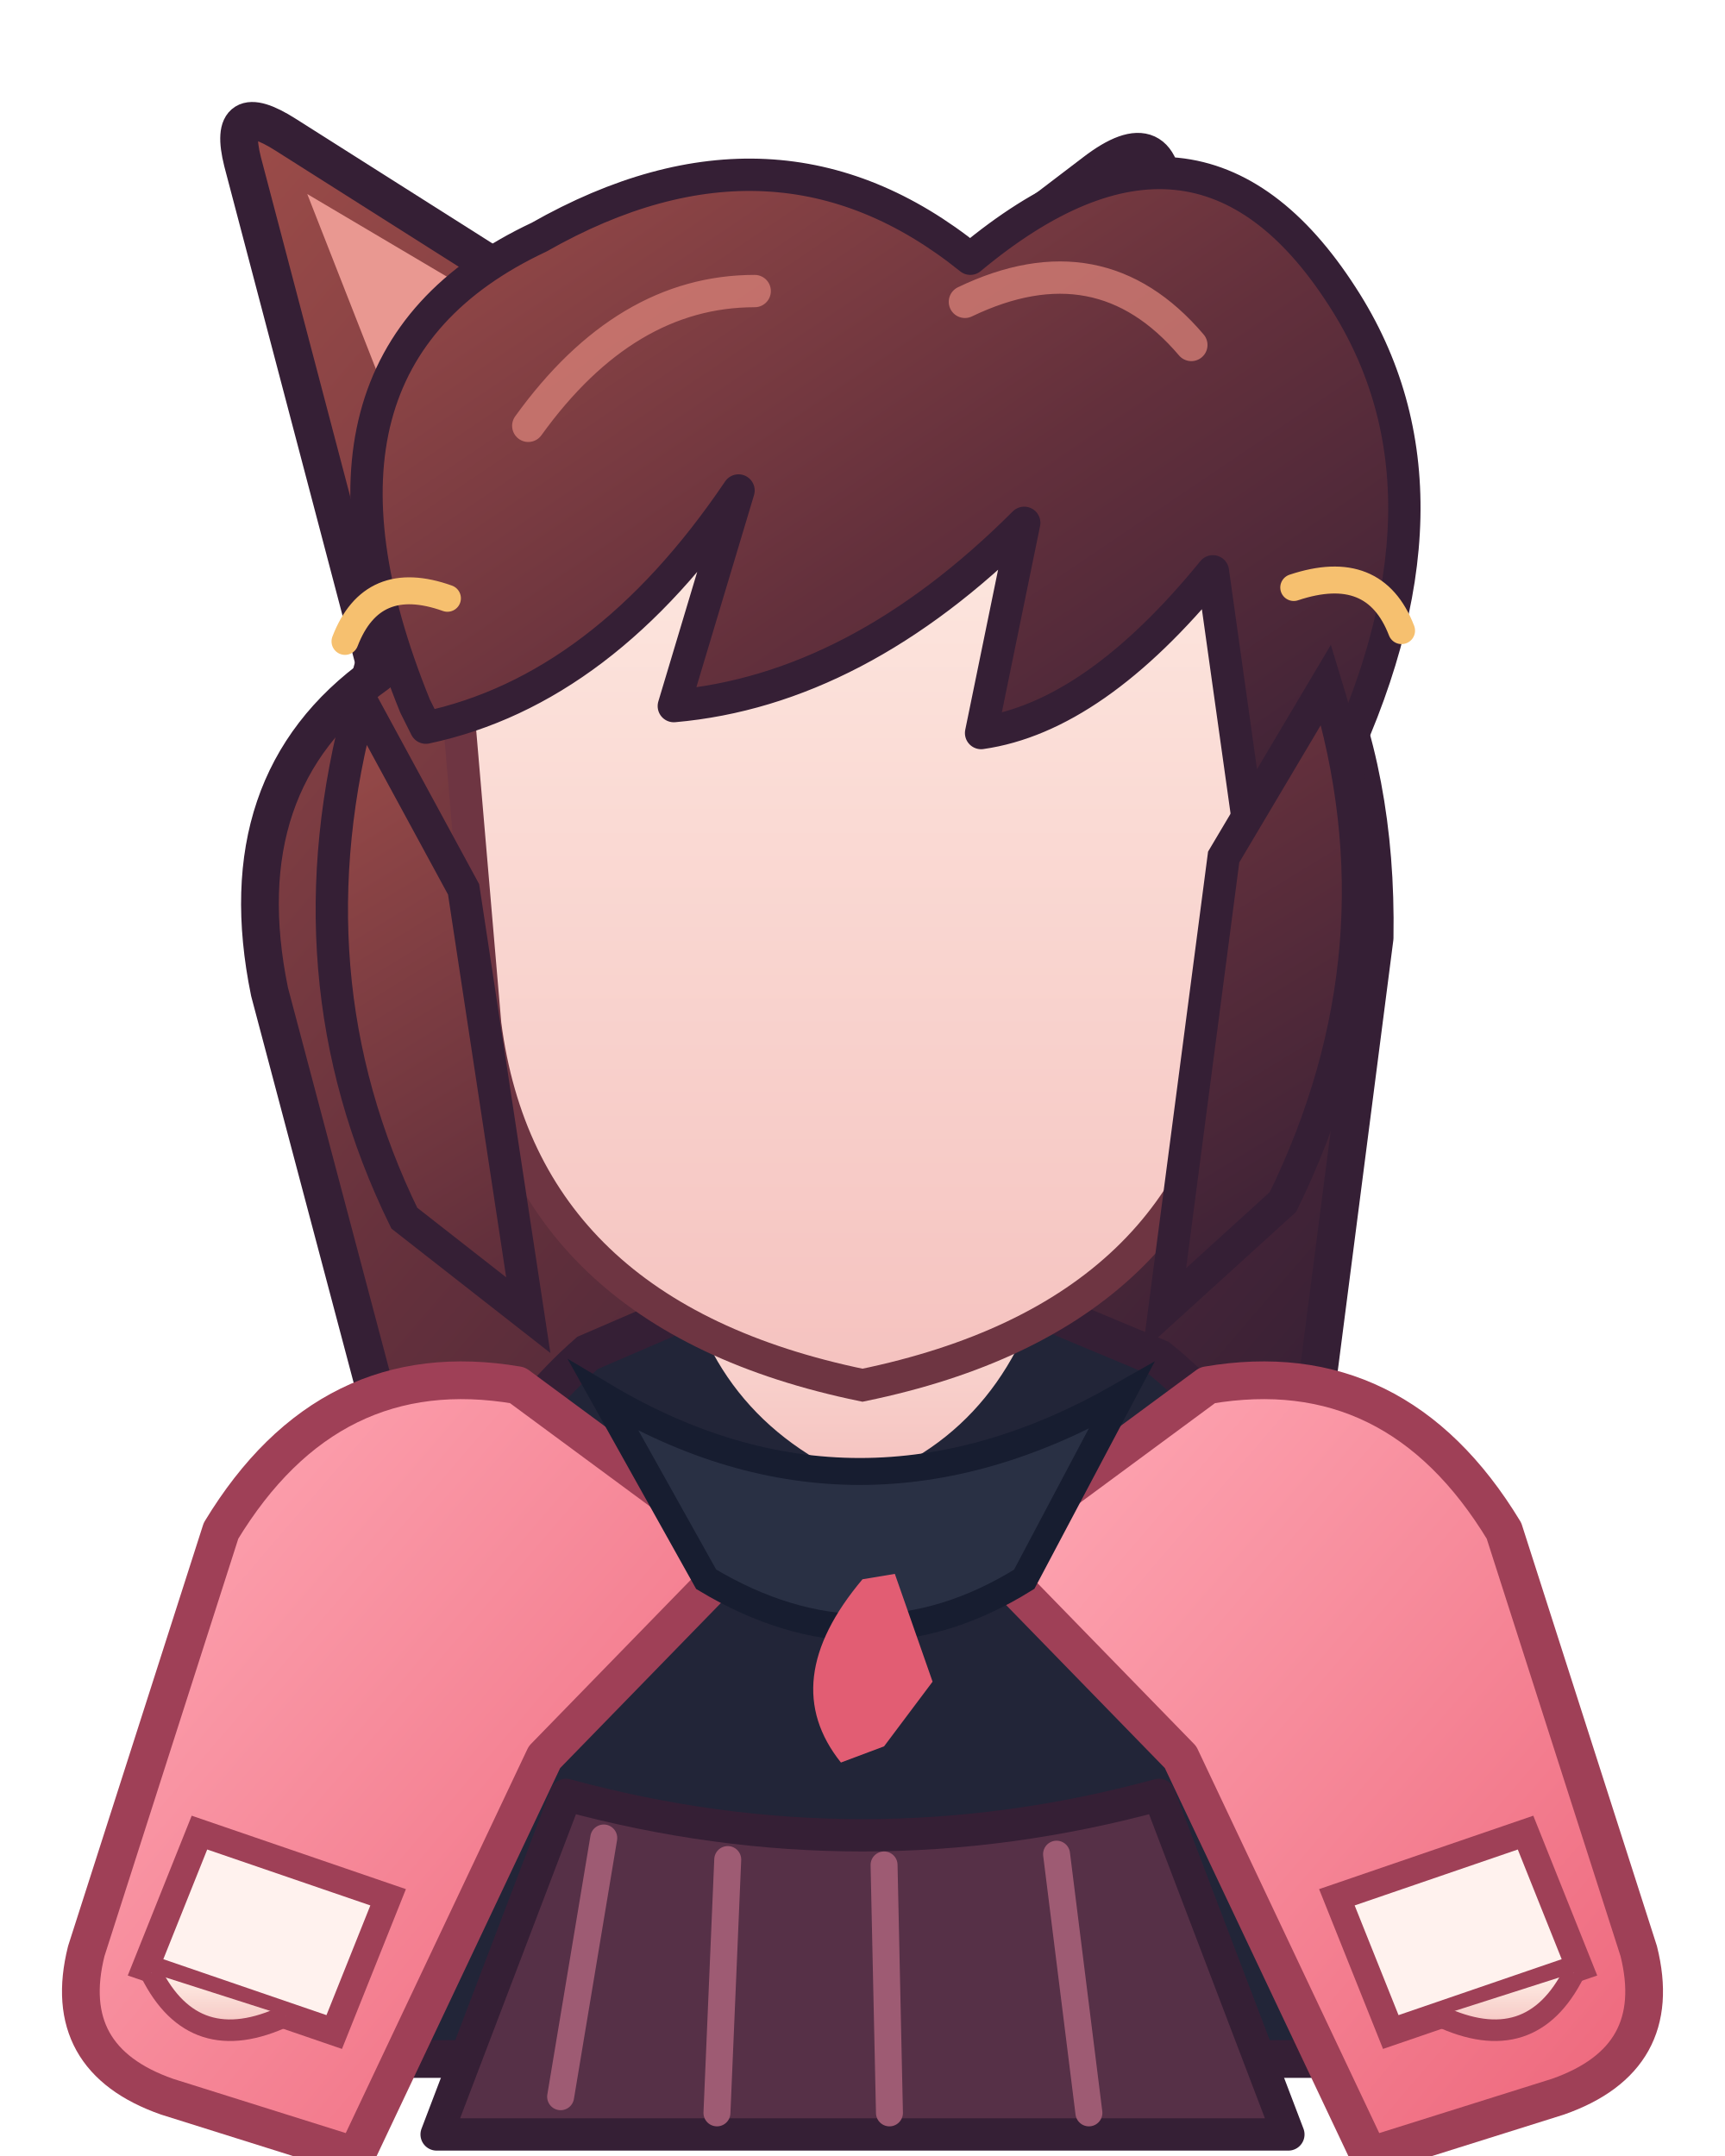
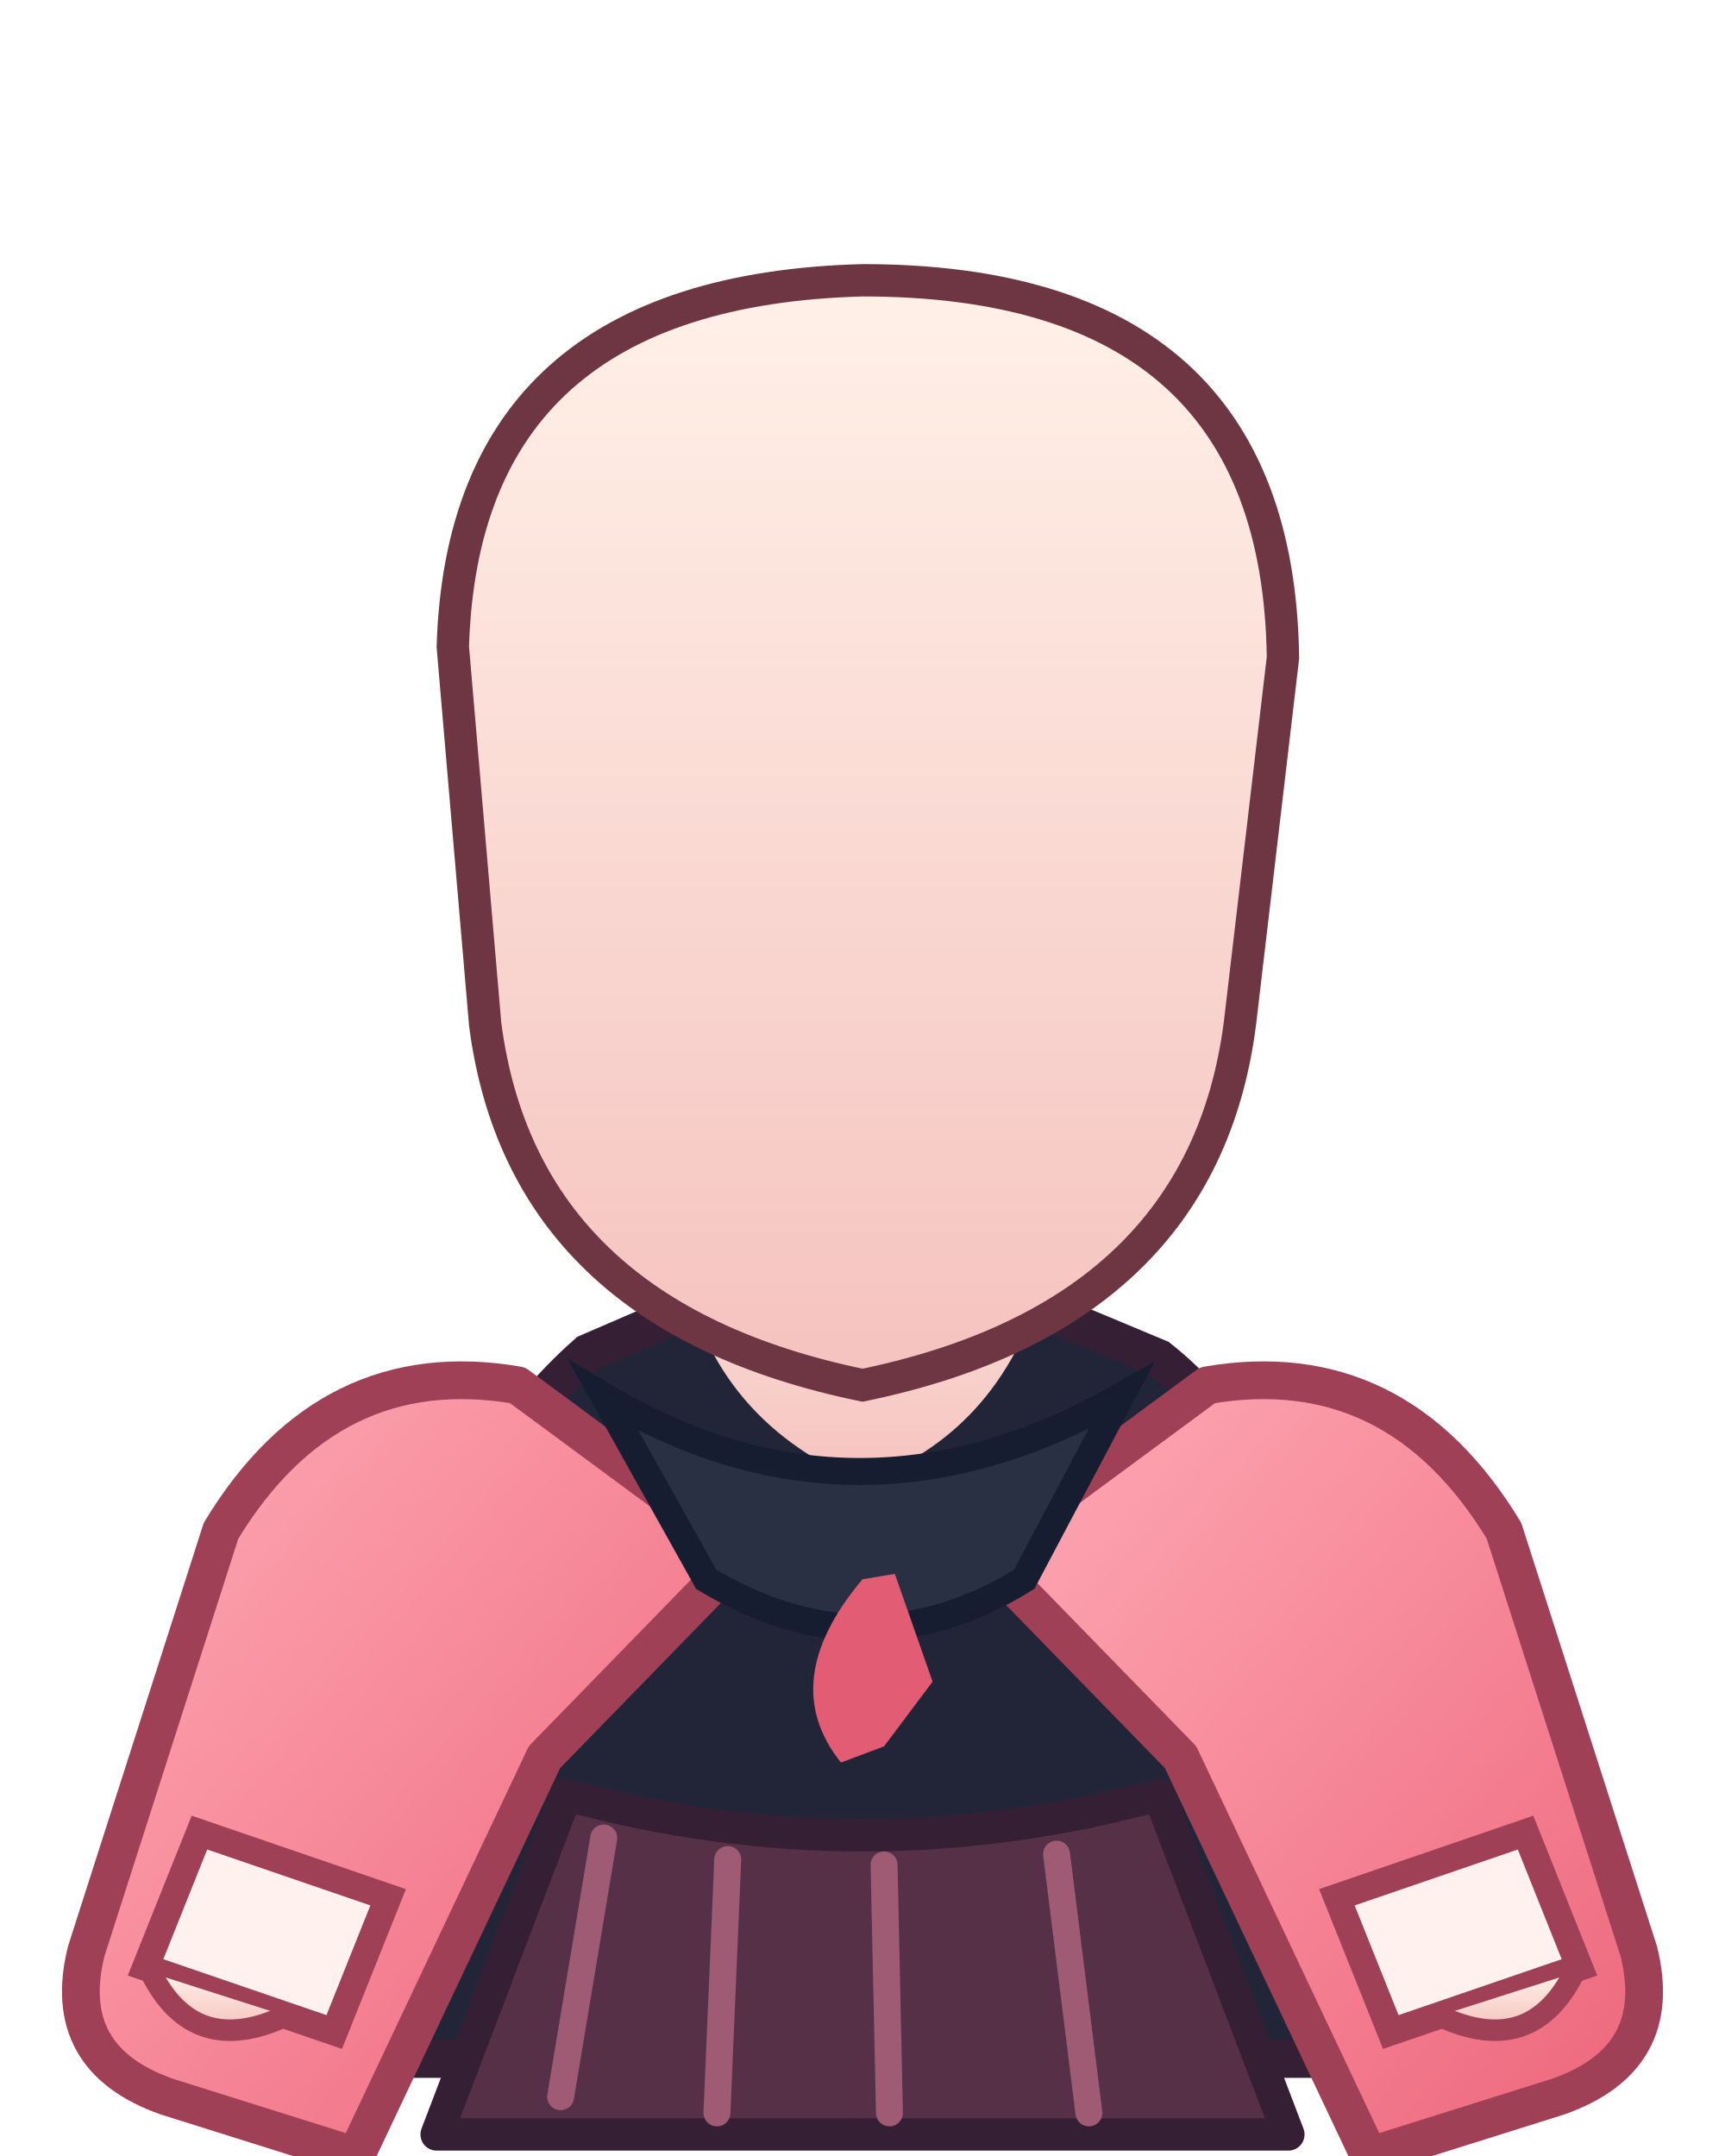
<svg xmlns="http://www.w3.org/2000/svg" width="320" height="400" viewBox="0 0 320 400">
  <defs>
-     <linearGradient id="hair" x1="0" y1="0" x2="1" y2="1">
-       <stop stop-color="#9c4c49" />
-       <stop offset=".52" stop-color="#63303c" />
-       <stop offset="1" stop-color="#351f35" />
-     </linearGradient>
    <linearGradient id="pink" x1="0" y1="0" x2="1" y2="1">
      <stop stop-color="#ffabb7" />
      <stop offset="1" stop-color="#ed657a" />
    </linearGradient>
    <linearGradient id="skin" x1="0" y1="0" x2="0" y2="1">
      <stop stop-color="#fff1e8" />
      <stop offset="1" stop-color="#f5c2bf" />
    </linearGradient>
  </defs>
-   <path d="M70 125 45 30q-3-12 8-5l71 45 37-6 42-32q13-10 13 6l-3 45q43 31 42 91l-12 93H72l-22-83q-8-39 20-59Z" fill="url(#hair)" stroke="#351f35" stroke-width="7" stroke-linejoin="round" />
-   <path d="m57 36 49 29-29 22Z" fill="#e99891" />
-   <path d="m244 57-37 22 31 8Z" fill="#e99891" />
  <path d="M65 382q3-95 44-131l51-22 55 23q39 31 42 130Z" fill="#222538" stroke="#351f35" stroke-width="7" />
  <path d="M96 257q-35-6-55 27l-25 78q-5 20 15 27l35 11 35-74 37-38Z" fill="url(#pink)" stroke="#9f4057" stroke-width="7" stroke-linejoin="round" />
  <path d="M224 257q35-6 55 27l25 78q5 20-15 27l-35 11-35-74-37-38Z" fill="url(#pink)" stroke="#9f4057" stroke-width="7" stroke-linejoin="round" />
  <path d="m37 340 35 12-10 25-35-12Zm246 0-35 12 10 25 35-12Z" fill="#fff2ee" stroke="#9f4057" stroke-width="5" />
  <path d="M105 333q55 15 110 0l24 63H81Z" fill="#563047" stroke="#351f35" stroke-width="6" stroke-linejoin="round" />
  <path d="m112 341-8 48m31-44-2 47m31-46 1 46m31-48 6 48" fill="none" stroke="#9e5b73" stroke-width="5" stroke-linecap="round" />
  <path d="M28 366q8 16 25 8m239-8q-8 16-25 8" fill="url(#skin)" stroke="#9f4057" stroke-width="4" />
  <path d="M126 232q5 31 34 43 28-10 35-43l-8-25h-55Z" fill="url(#skin)" />
  <path d="M112 259q47 28 96 0l-18 34q-29 18-59 0Z" fill="#293044" stroke="#171d30" stroke-width="5" />
  <path d="M160 293q-16 19-4 34l8-3 9-12-7-20Z" fill="#e25d73" />
  <path d="M84 120q2-66 76-68 77 0 78 70l-8 68q-7 54-70 67-63-13-70-67Z" fill="url(#skin)" stroke="#6e3542" stroke-width="6" />
-   <path d="M77 131Q51 67 100 44q44-25 80 4 42-35 69 7 24 37-2 90l-14 18-8-57q-22 27-43 30l8-39q-31 31-65 34l12-40q-25 37-58 44Z" fill="url(#hair)" stroke="#351f35" stroke-width="6" stroke-linejoin="round" />
-   <path d="M67 130q-14 51 8 96l23 18-12-79Zm179-3q15 49-8 96l-22 20 11-84Z" fill="url(#hair)" stroke="#351f35" stroke-width="6" />
-   <path d="M98 79q18-25 42-25m39 2q25-12 42 8" fill="none" stroke="#d98178" stroke-width="6" stroke-linecap="round" opacity=".75" />
-   <path d="M83 111q-14-5-19 8m176-10q15-5 20 8" fill="none" stroke="#f6c06f" stroke-width="5" stroke-linecap="round" />
</svg>
